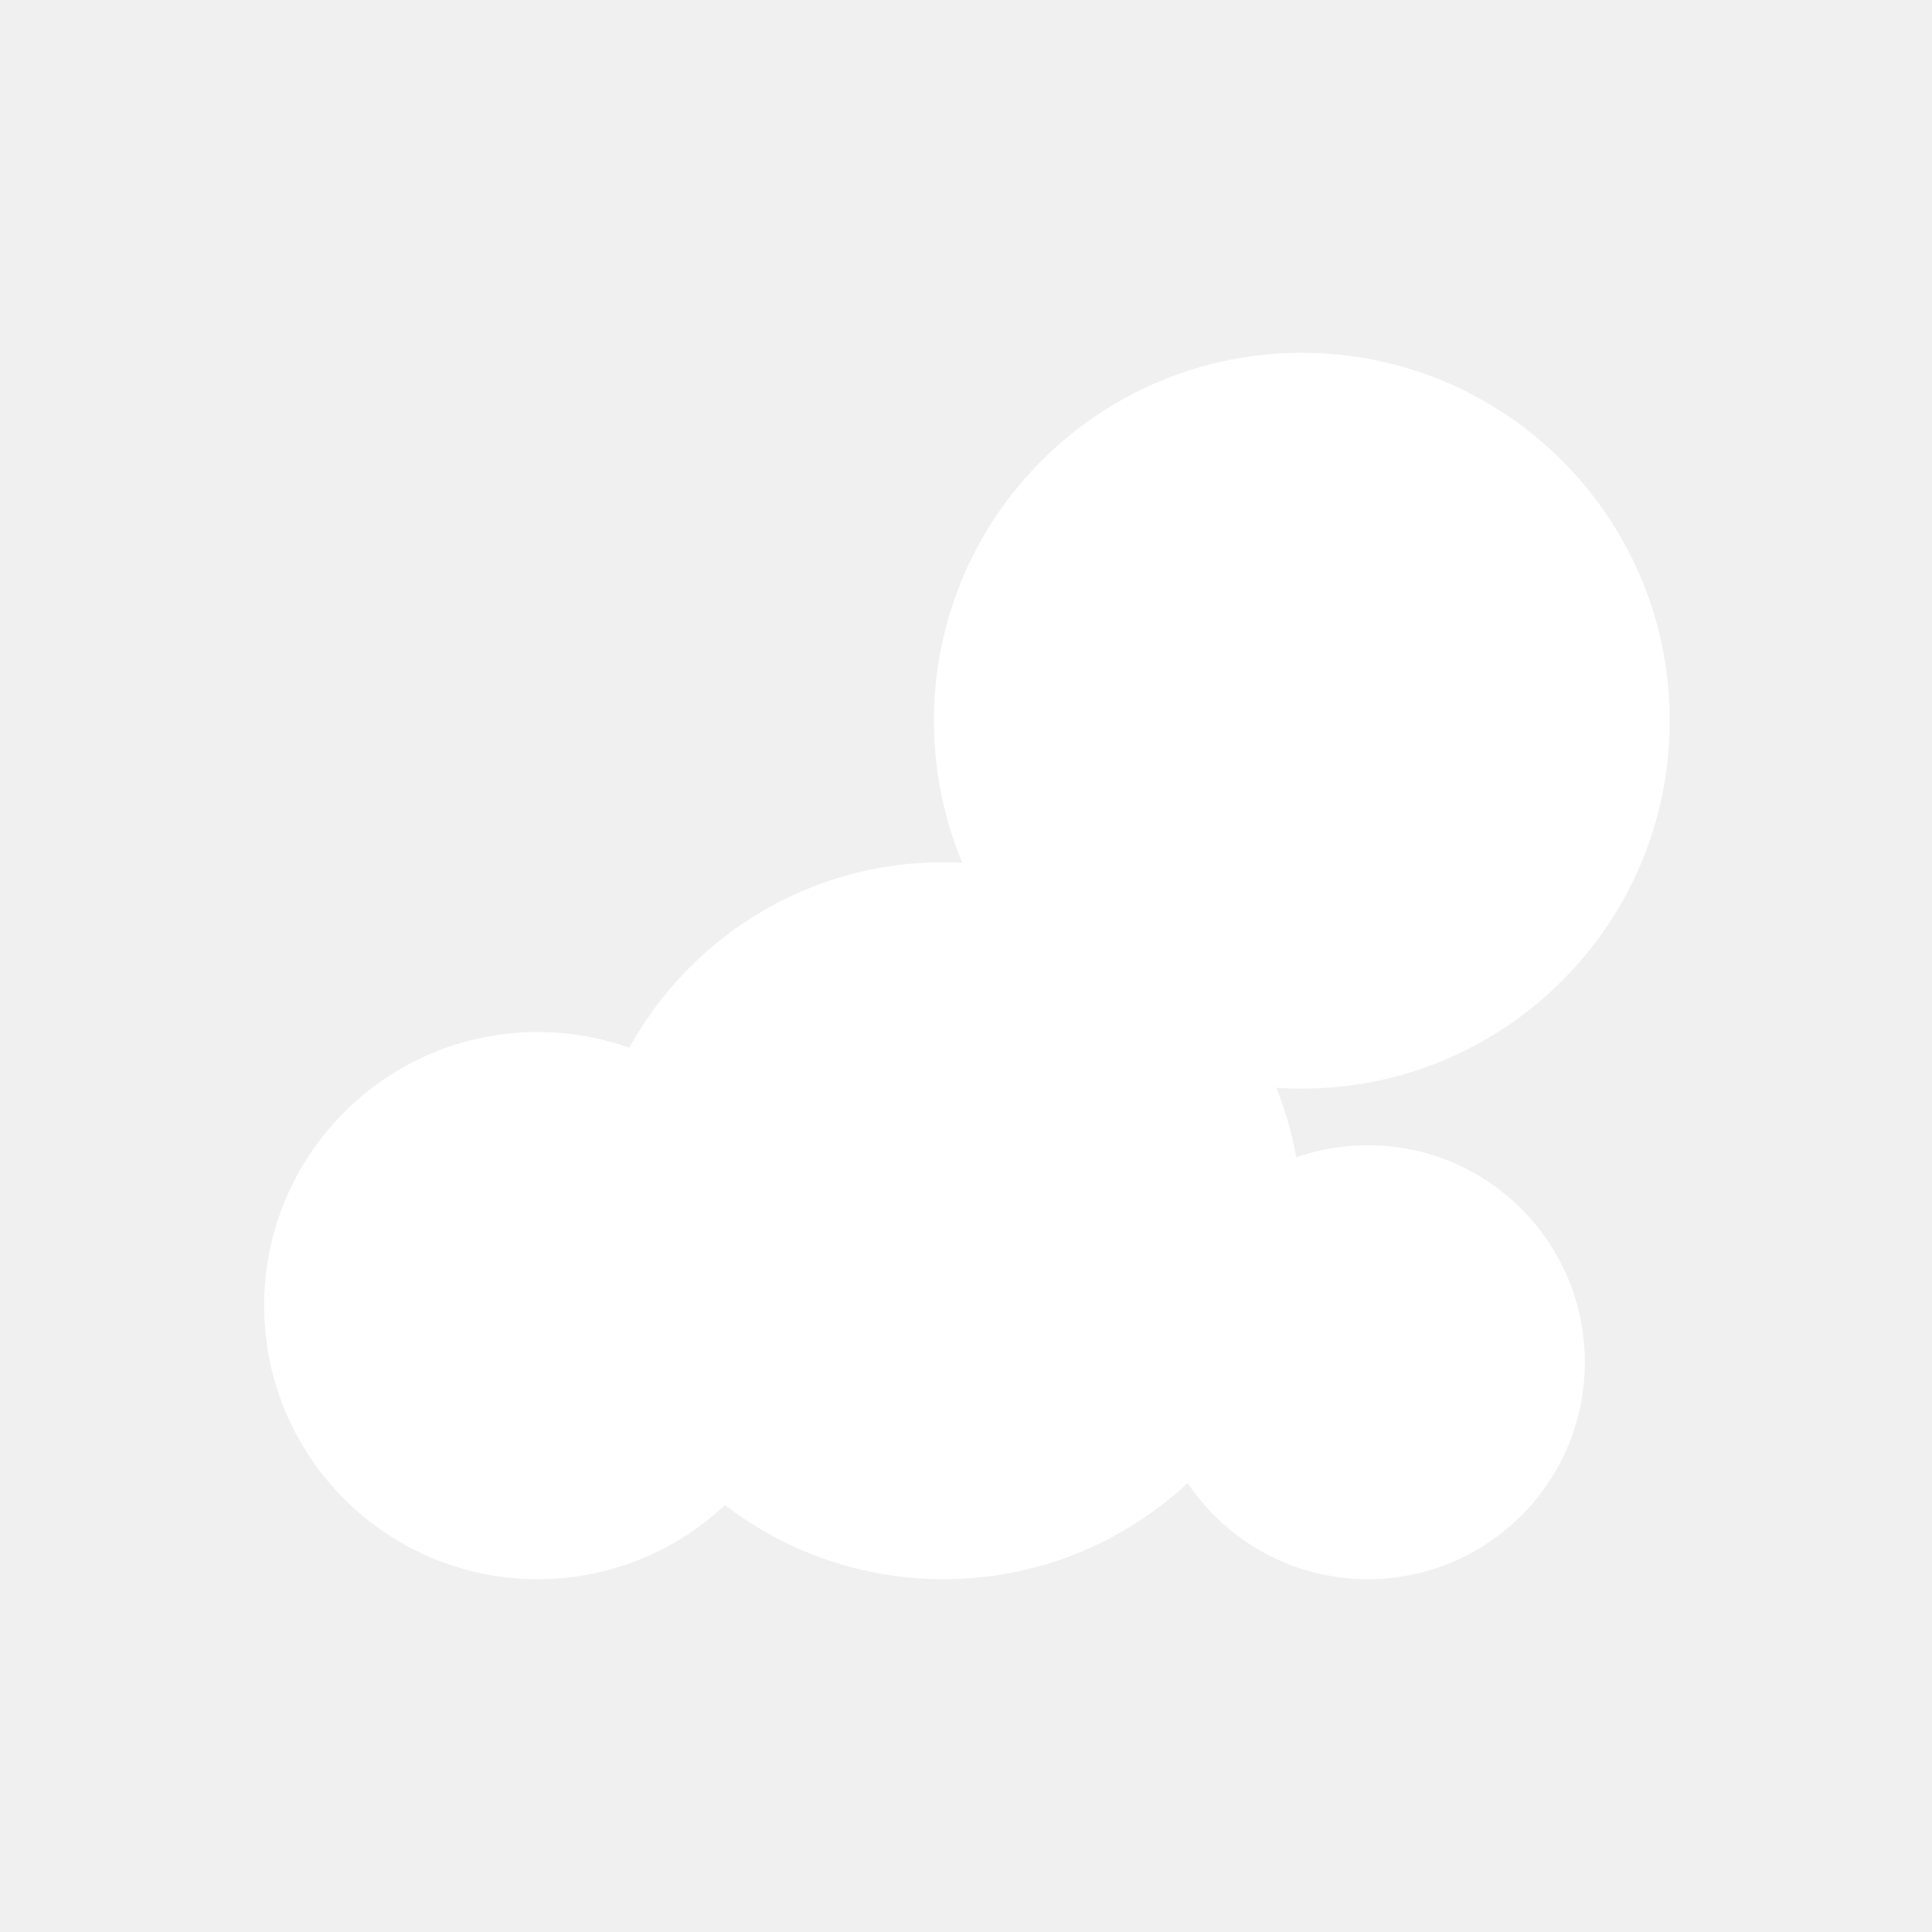
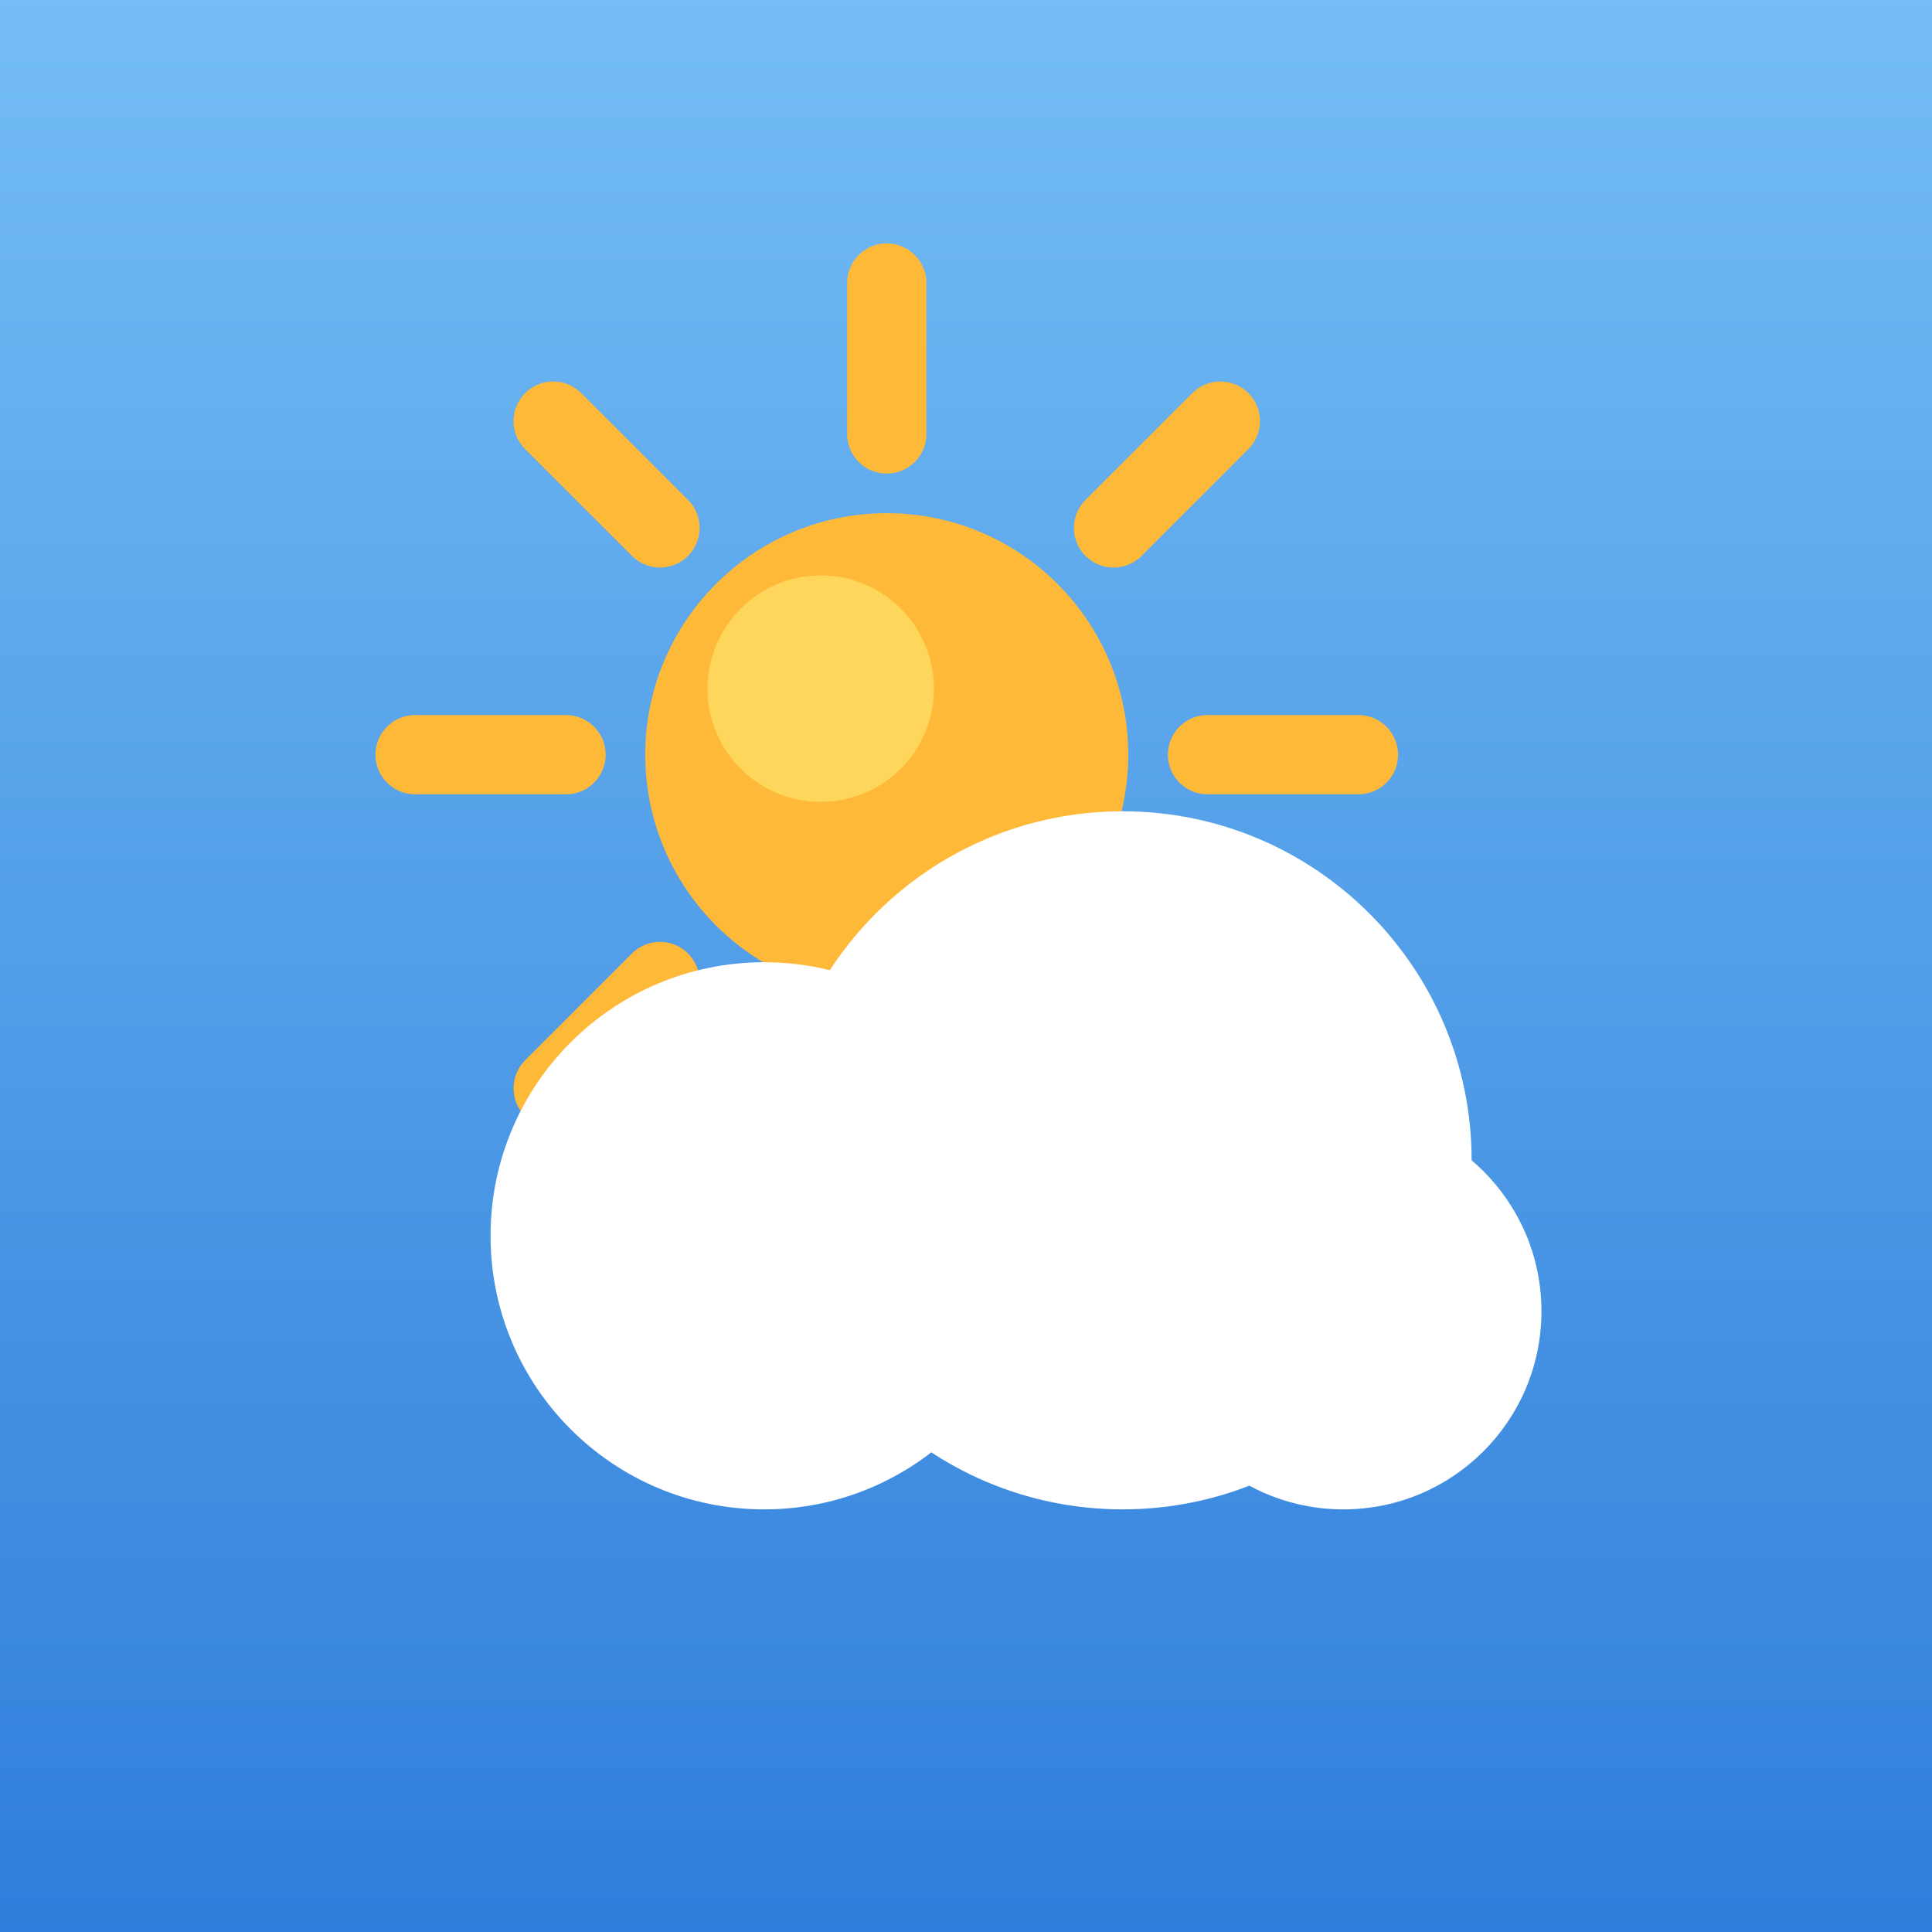
<svg xmlns="http://www.w3.org/2000/svg" width="1024" height="1024" viewBox="0 0 1024 1024">
-   <circle cx="690" cy="382" r="195" fill="#FFFFFF" />
-   <circle cx="285" cy="692" r="145" fill="#FFFFFF" />
-   <circle cx="500" cy="647" r="190" fill="#FFFFFF" />
-   <circle cx="725" cy="722" r="115" fill="#FFFFFF" />
+   <defs>
+     <linearGradient id="sky" x1="0" y1="0" x2="0" y2="1">
+       <stop offset="0" stop-color="#74BDF5" />
+       <stop offset="1" stop-color="#2F7EDB" />
+     </linearGradient>
+   </defs>
+   <rect x="0" y="0" width="1024" height="1024" fill="url(#sky)" />
+   <g stroke="#FFB938" stroke-width="42" stroke-linecap="round">
+     <path d="M470 230 L470 150" />
+     <path d="M590.2 279.8 L646.8 223.2" />
+     <path d="M640 400 L720 400" />
+     <path d="M590.2 520.2 L646.8 576.8" />
+     <path d="M470 570 L470 650" />
+     <path d="M349.8 520.2 L293.2 576.8" />
+     <path d="M300 400 L220 400" />
+     <path d="M349.8 279.8 L293.2 223.2" />
+   </g>
+   <circle cx="470" cy="400" r="128" fill="#FFB938" />
+   <circle cx="435" cy="365" r="60" fill="#FFD65C" />
+   <circle cx="405" cy="655" r="145" fill="#FFFFFF" />
+   <circle cx="595" cy="615" r="185" fill="#FFFFFF" />
+   <circle cx="712" cy="695" r="105" fill="#FFFFFF" />
</svg>
